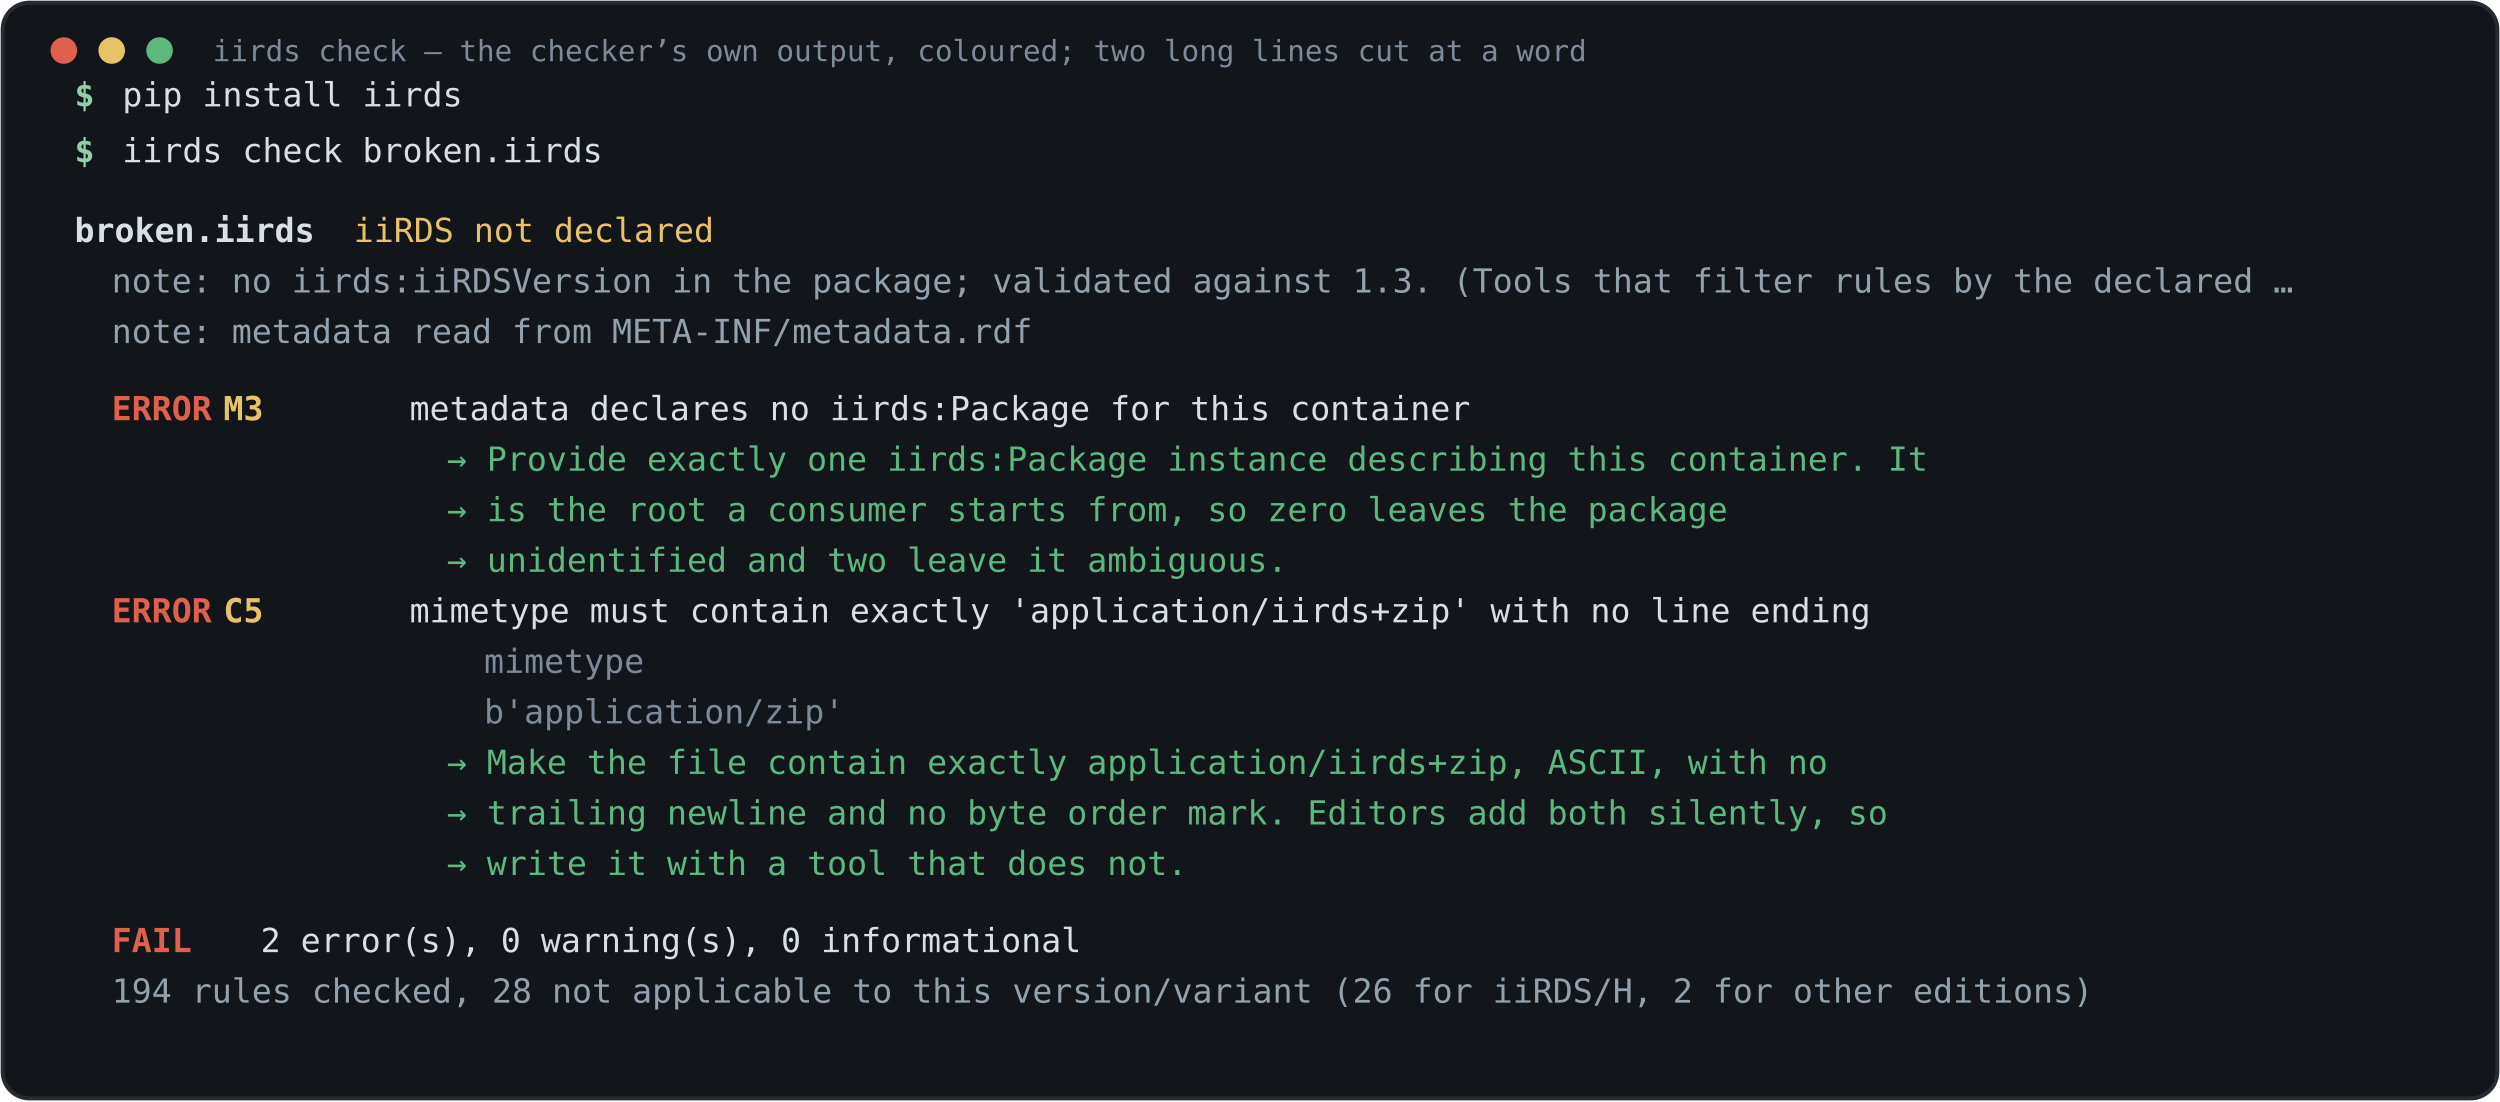
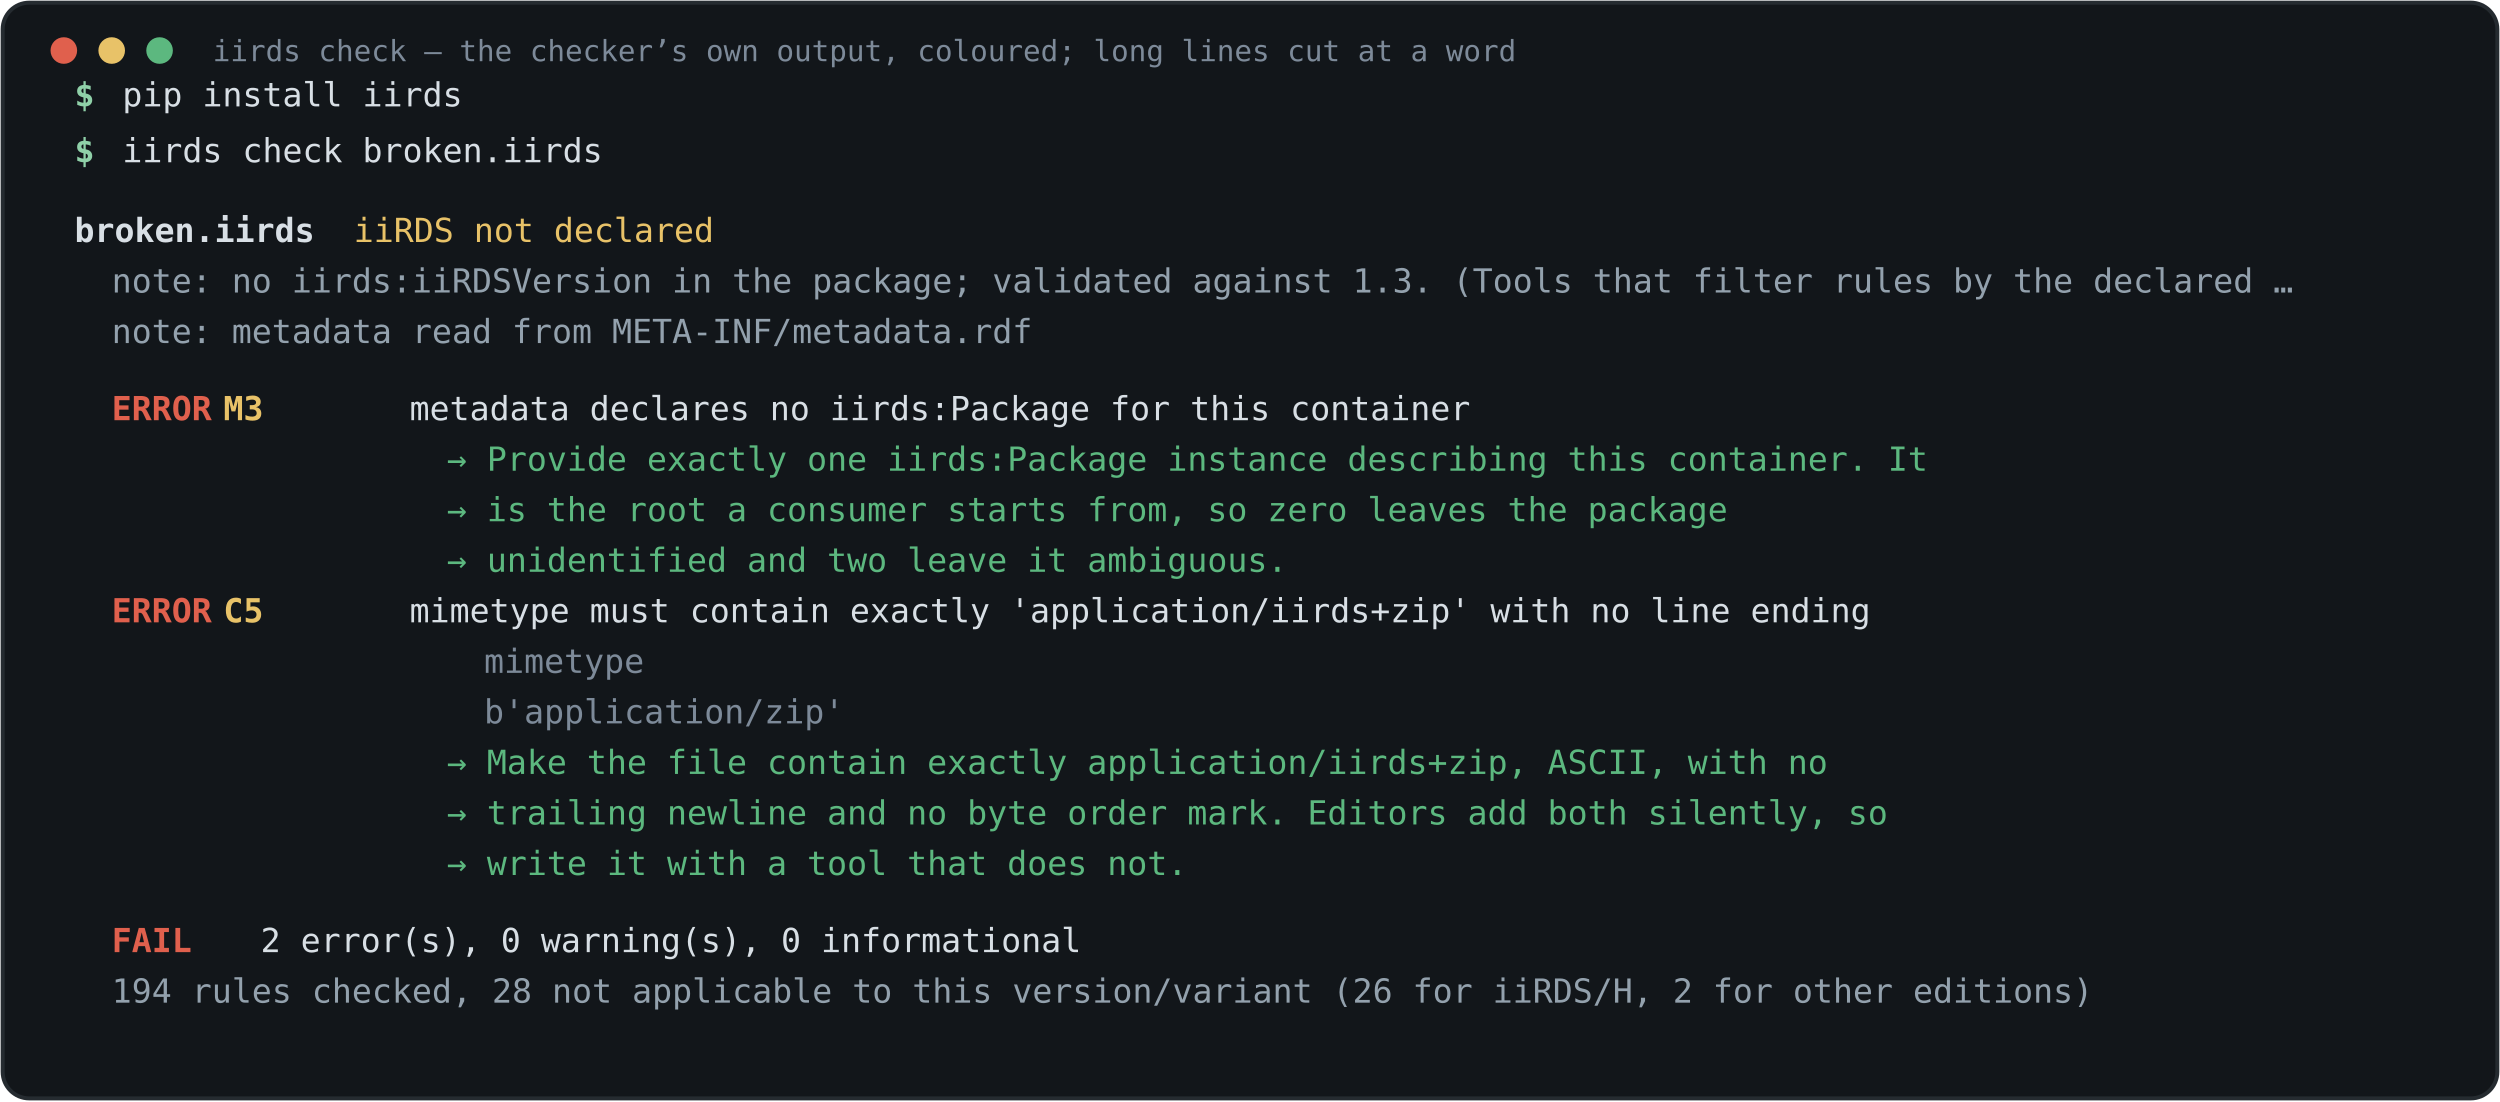
<svg xmlns="http://www.w3.org/2000/svg" viewBox="0 0 940 414" role="img" aria-label="Real output of iirds check on a broken package: two errors, each with evidence and a fix">
  <rect x="1" y="1" width="938" height="412" rx="10" fill="#12161a" stroke="#252b30" stroke-width="1.5" />
  <circle cx="24" cy="19" r="5" fill="#e0604d" />
  <circle cx="42" cy="19" r="5" fill="#e8c268" />
  <circle cx="60" cy="19" r="5" fill="#5cb87f" />
-   <text x="80" y="23" font-family="ui-monospace,SFMono-Regular,Menlo,Consolas,monospace" font-size="11" fill="#7d8a99">iirds check — the checker’s own output, coloured; two long lines cut at a word</text>
+   <text x="80" y="23" font-family="ui-monospace,SFMono-Regular,Menlo,Consolas,monospace" font-size="11" fill="#7d8a99">iirds check — the checker’s own output, coloured; long lines cut at a word</text>
  <text y="40" font-family="ui-monospace,SFMono-Regular,Menlo,Consolas,monospace" font-size="12.5" xml:space="preserve">
    <tspan x="28" fill="#8fd0a8" font-weight="700">$ </tspan>
    <tspan x="46" fill="#d8dfe5">pip install iirds</tspan>
  </text>
  <text y="61" font-family="ui-monospace,SFMono-Regular,Menlo,Consolas,monospace" font-size="12.5" xml:space="preserve">
    <tspan x="28" fill="#8fd0a8" font-weight="700">$ </tspan>
    <tspan x="46" fill="#d8dfe5">iirds check broken.iirds</tspan>
  </text>
  <text y="91" font-family="ui-monospace,SFMono-Regular,Menlo,Consolas,monospace" font-size="12.5" xml:space="preserve">
    <tspan x="28.0" fill="#d8dfe5" font-weight="700">broken.iirds   </tspan>
    <tspan x="133.0" fill="#e8c268">iiRDS not declared</tspan>
  </text>
  <text y="110" font-family="ui-monospace,SFMono-Regular,Menlo,Consolas,monospace" font-size="12.5" xml:space="preserve">
    <tspan x="42.0" fill="#93a1ad">note: no iirds:iiRDSVersion in the package; validated against 1.3. (Tools that filter rules by the declared …</tspan>
  </text>
  <text y="129" font-family="ui-monospace,SFMono-Regular,Menlo,Consolas,monospace" font-size="12.5" xml:space="preserve">
    <tspan x="42.0" fill="#93a1ad">note: metadata read from META-INF/metadata.rdf</tspan>
  </text>
  <text y="158" font-family="ui-monospace,SFMono-Regular,Menlo,Consolas,monospace" font-size="12.5" xml:space="preserve">
    <tspan x="42.0" fill="#e0604d" font-weight="700">ERROR</tspan>
    <tspan x="84.0" fill="#e8c268" font-weight="700">M3</tspan>
    <tspan x="154.0" fill="#d8dfe5">metadata declares no iirds:Package for this container</tspan>
  </text>
  <text y="177" font-family="ui-monospace,SFMono-Regular,Menlo,Consolas,monospace" font-size="12.5" xml:space="preserve">
    <tspan x="168.0" fill="#5cb87f">→ Provide exactly one iirds:Package instance describing this container. It</tspan>
  </text>
  <text y="196" font-family="ui-monospace,SFMono-Regular,Menlo,Consolas,monospace" font-size="12.5" xml:space="preserve">
    <tspan x="168.0" fill="#5cb87f">→ is the root a consumer starts from, so zero leaves the package</tspan>
  </text>
  <text y="215" font-family="ui-monospace,SFMono-Regular,Menlo,Consolas,monospace" font-size="12.5" xml:space="preserve">
    <tspan x="168.0" fill="#5cb87f">→ unidentified and two leave it ambiguous.</tspan>
  </text>
  <text y="234" font-family="ui-monospace,SFMono-Regular,Menlo,Consolas,monospace" font-size="12.5" xml:space="preserve">
    <tspan x="42.0" fill="#e0604d" font-weight="700">ERROR</tspan>
    <tspan x="84.0" fill="#e8c268" font-weight="700">C5</tspan>
    <tspan x="154.0" fill="#d8dfe5">mimetype must contain exactly 'application/iirds+zip' with no line ending</tspan>
  </text>
  <text y="253" font-family="ui-monospace,SFMono-Regular,Menlo,Consolas,monospace" font-size="12.5" xml:space="preserve">
    <tspan x="182.0" fill="#7d8a99">mimetype</tspan>
  </text>
  <text y="272" font-family="ui-monospace,SFMono-Regular,Menlo,Consolas,monospace" font-size="12.5" xml:space="preserve">
    <tspan x="182.0" fill="#7d8a99">b'application/zip'</tspan>
  </text>
  <text y="291" font-family="ui-monospace,SFMono-Regular,Menlo,Consolas,monospace" font-size="12.5" xml:space="preserve">
    <tspan x="168.0" fill="#5cb87f">→ Make the file contain exactly application/iirds+zip, ASCII, with no</tspan>
  </text>
  <text y="310" font-family="ui-monospace,SFMono-Regular,Menlo,Consolas,monospace" font-size="12.5" xml:space="preserve">
    <tspan x="168.0" fill="#5cb87f">→ trailing newline and no byte order mark. Editors add both silently, so</tspan>
  </text>
  <text y="329" font-family="ui-monospace,SFMono-Regular,Menlo,Consolas,monospace" font-size="12.5" xml:space="preserve">
    <tspan x="168.0" fill="#5cb87f">→ write it with a tool that does not.</tspan>
  </text>
  <text y="358" font-family="ui-monospace,SFMono-Regular,Menlo,Consolas,monospace" font-size="12.5" xml:space="preserve">
    <tspan x="42.0" fill="#e0604d" font-weight="700">FAIL</tspan>
    <tspan x="98.0" fill="#d8dfe5">2 error(s), 0 warning(s), 0 informational</tspan>
  </text>
  <text y="377" font-family="ui-monospace,SFMono-Regular,Menlo,Consolas,monospace" font-size="12.5" xml:space="preserve">
    <tspan x="42.0" fill="#93a1ad">194 rules checked, 28 not applicable to this version/variant (26 for iiRDS/H, 2 for other editions)</tspan>
  </text>
</svg>
